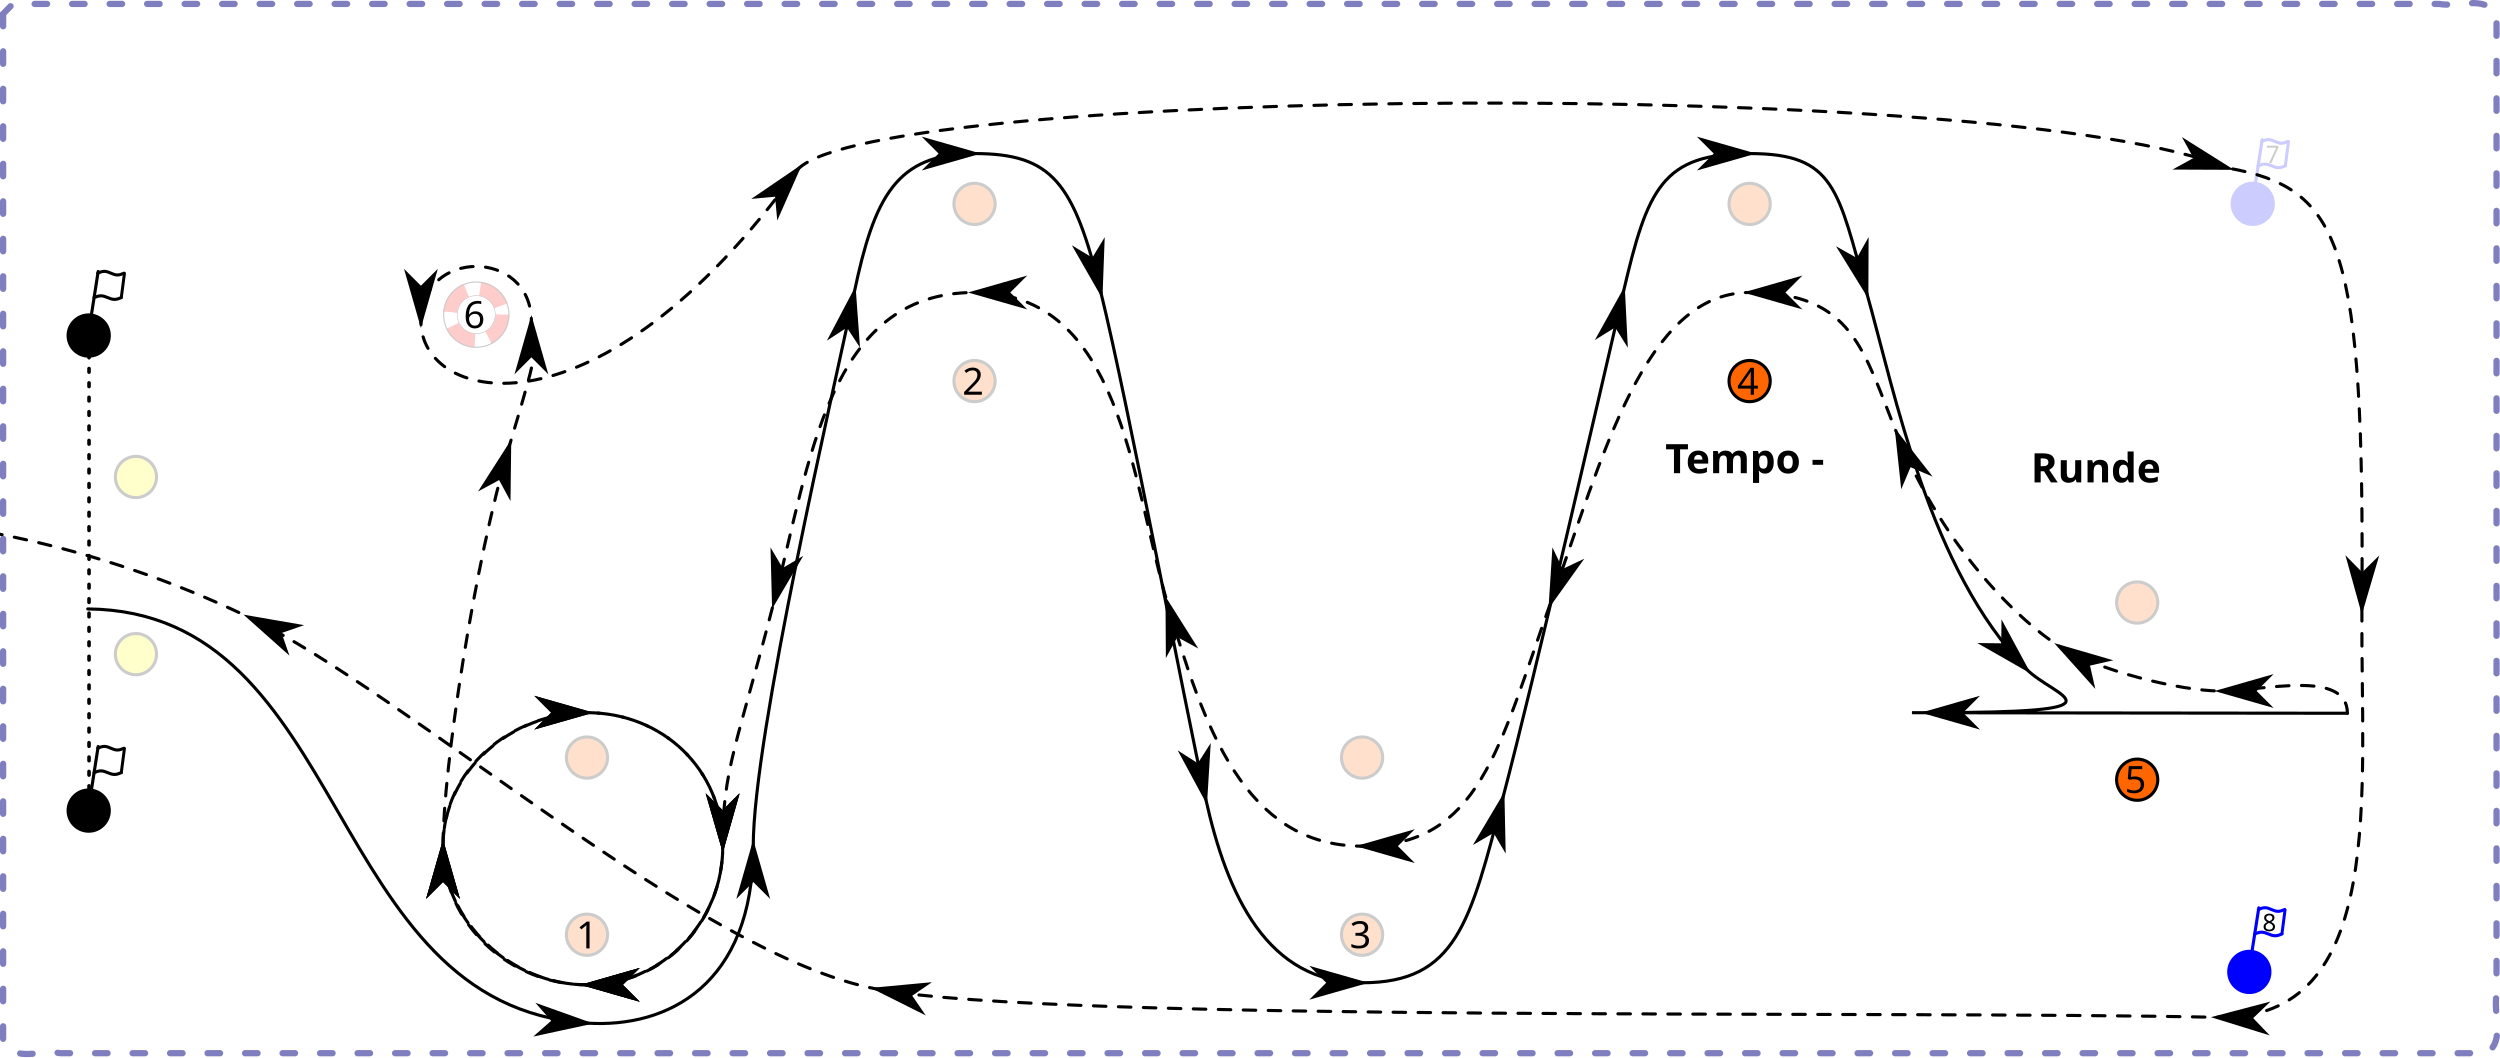
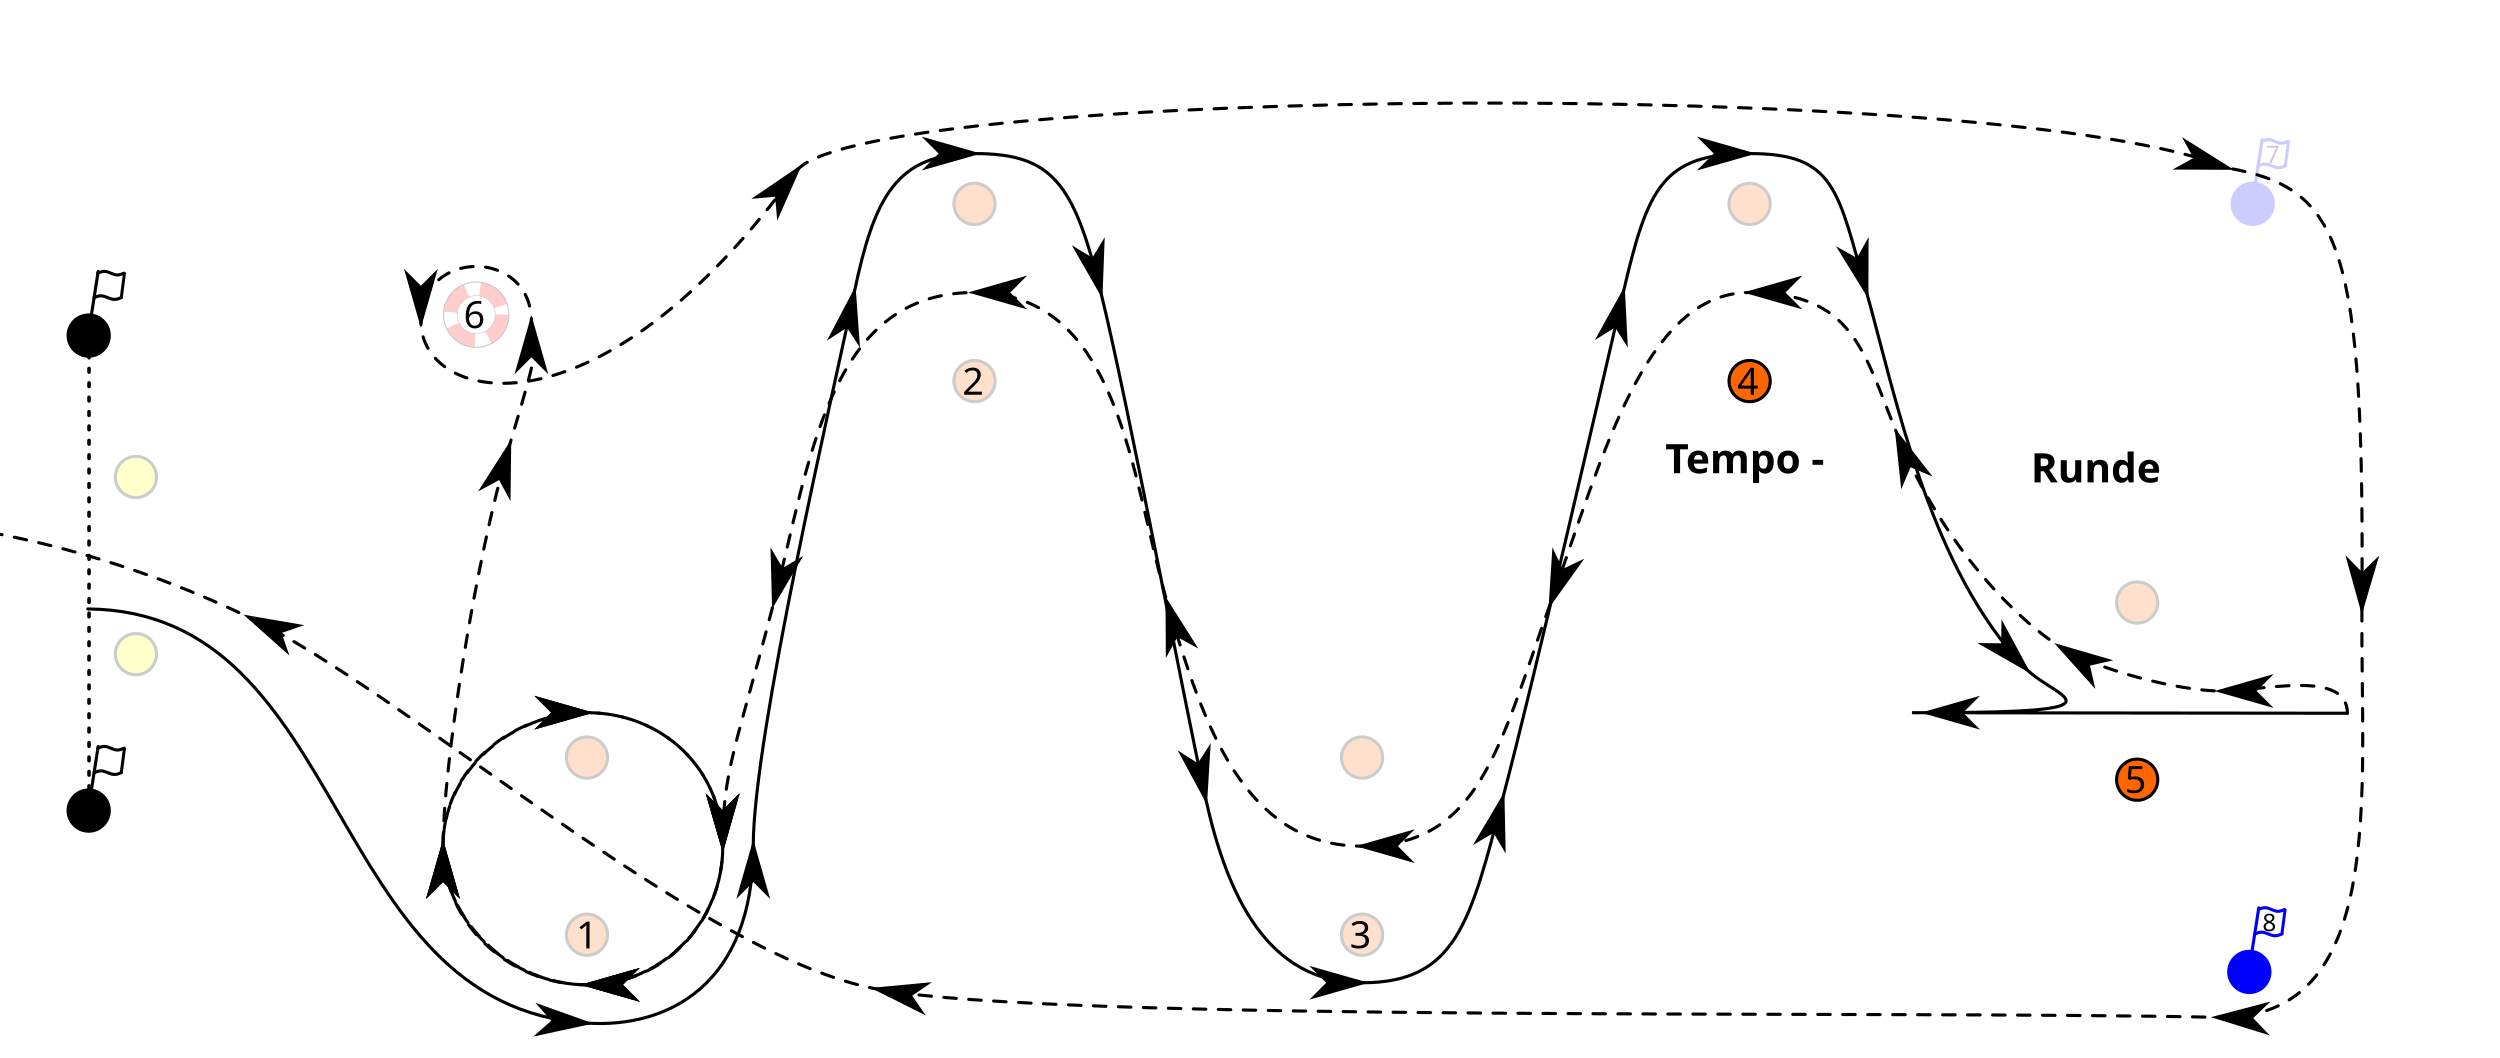
<svg xmlns="http://www.w3.org/2000/svg" version="1.0" id="svg3641" height="360.829" width="853.326" style="enable-background:new" xml:space="preserve">
  <defs id="arrows">
    <marker id="RazorWire" refX="0" refY="0" orient="auto" style="overflow:visible">
      <path id="path5527" style="fill:#34ff00;fill-opacity:1;fill-rule:evenodd;stroke:#34ff00;stroke-width:0.085pt;stroke-opacity:1" d="M 0.019,-0.632 V 0.595 L -6.621,2.568 H 9.113 L 2.979,0.595 V -0.632 L 9.166,-2.472 H -6.594 Z" />
    </marker>
    <marker orient="auto" refY="0" refX="0" id="Scissors" style="overflow:visible">
      <path id="schere" d="M 9.696,-3.847 C 8.661,-5.095 6.794,-5.052 5.4,-4.515 l -8.76,3.283 c -2.548,-1.394 -5.065,-0.995 -5.065,-1.673 0,-0.53 0.487,-0.414 0.414,-1.795 -0.07,-1.326 -1.454,-2.307 -2.763,-2.22 -1.309,-0.008 -2.666,0.995 -2.678,2.379 -0.098,1.393 1.074,2.688 2.461,2.779 1.624,0.242 4.499,-0.742 5.848,1.676 C -6.148,1.766 -7.931,1.771 -9.543,1.679 -10.882,1.602 -12.489,1.985 -13.128,3.301 c -0.617,1.261 -0.012,3.056 1.405,3.442 1.43,0.525 3.393,-0.138 3.733,-1.782 0.262,-1.267 -0.635,-1.862 -0.291,-2.322 0.26,-0.347 1.91,-0.146 4.85,-1.466 L 6.055,4.515 C 7.253,4.85 8.718,4.839 9.78,3.66 L -0.055,-0.057 Z M -9.832,-5.874 c 1.381,0.771 1.268,2.862 -0.167,3.268 -1.298,0.452 -2.956,-0.81 -2.542,-2.216 0.242,-1.154 1.764,-1.579 2.709,-1.052 z m 0.06,8.552 c 1.441,0.532 1.196,2.97 -0.269,3.298 -0.972,0.337 -2.361,-0.148 -2.459,-1.293 -0.189,-1.392 1.446,-2.65 2.728,-2.005 z" style="fill:#34ff00;fill-opacity:1;stroke:#34ff00;stroke-width:1.067;stroke-opacity:1" />
    </marker>
    <marker orient="auto" refY="0" refX="0" id="Legs" style="overflow:visible">
      <g id="g5494" transform="scale(-0.7)" style="fill:#34ff00;fill-opacity:1;stroke:#34ff00;stroke-opacity:1">
        <g id="g5496" transform="matrix(0,-1,-1,0,22.0892,22.73484)" style="fill:#34ff00;fill-opacity:1;stroke:#34ff00;stroke-opacity:1">
          <path id="path5498" d="m 22.636,22.054 c -7.371,5.036 -2.618,7.047 -6.23,14.339" style="fill:#34ff00;fill-opacity:1;fill-rule:evenodd;stroke:#34ff00;stroke-width:1.067pt;stroke-opacity:1" />
          <path id="path5500" d="m 22.825,21.918 c -1.451,8.904 3.772,9.355 4.805,14.747" style="fill:#34ff00;fill-opacity:1;fill-rule:evenodd;stroke:#34ff00;stroke-width:1.067pt;stroke-opacity:1" />
        </g>
        <path id="path5502" d="m -15.029,-7.181 -0.984,4.313 4.227,-1.305 z" style="fill:#34ff00;fill-opacity:1;fill-rule:evenodd;stroke:#34ff00;stroke-width:1.067pt;stroke-opacity:1" />
        <path id="path5504" d="m -16.23,4.861 1.999,3.946 2.418,-3.704 z" style="fill:#34ff00;fill-opacity:1;fill-rule:evenodd;stroke:#34ff00;stroke-width:1.067pt;stroke-opacity:1" />
      </g>
    </marker>
    <linearGradient id="linearGradient5477">
      <stop style="stop-color:#57e307;stop-opacity:1;" offset="0" id="stop5479" />
    </linearGradient>
    <marker style="overflow:visible" id="Arrow1Lend" refX="0" refY="0" orient="auto">
      <path style="fill-rule:evenodd;stroke:#000000;stroke-width:0.853pt;marker-start:none" d="M -10.667,0 -14.933,4.267 0,0 -14.933,-4.267 Z" id="path3104" />
    </marker>
    <marker style="overflow:visible" id="Arrow1Lstart" refX="0" refY="0" orient="auto">
      <path style="fill-rule:evenodd;stroke:#000000;stroke-width:0.853pt;marker-start:none" d="M 10.667,0 14.933,-4.267 0,0 14.933,4.267 Z" id="path3282" />
    </marker>
    <marker style="overflow:visible" id="Arrow1Lstart-7" refX="0" refY="0" orient="auto">
      <path style="fill-rule:evenodd;stroke:#000000;stroke-width:0.853pt;marker-start:none" d="M 10.667,0 14.933,-4.267 0,0 14.933,4.267 Z" id="path3282-4" />
    </marker>
    <marker style="overflow:visible" id="Arrow1Lend-6" refX="0" refY="0" orient="auto">
      <path style="fill-rule:evenodd;stroke:#000000;stroke-width:0.853pt;marker-start:none" d="M -10.667,0 -14.933,4.267 0,0 -14.933,-4.267 Z" id="path3104-0" />
    </marker>
  </defs>
  <g transform="translate(-215.4445,-435.3955)" style="display:inline" id="Parcours">
    <defs id="defs2076" />
    <g id="g1" />
    <g id="layer6" style="display:inline">
      <g transform="translate(18.94796,85.04597)" id="Zeitnahme" style="display:inline">
        <g id="g13156" transform="translate(-177.6378,-94.48819)">
          <path style="fill:#000000;fill-opacity:1;stroke:#000000;stroke-width:1.762" d="m 411.087,559.37 c 0,-3.685 -2.986,-6.678 -6.678,-6.678 -3.683,0 -6.678,2.987 -6.678,6.678 0,3.685 2.987,6.678 6.678,6.678 3.685,0 6.678,-2.987 6.678,-6.678 z" id="Zeit_oben" />
        </g>
        <g id="g13172" transform="translate(-177.6378,67.66194)">
          <path style="fill:#000000;fill-opacity:1;stroke:#000000;stroke-width:1.762" d="m 411.087,559.37 c 0,-3.685 -2.986,-6.678 -6.678,-6.678 -3.683,0 -6.678,2.987 -6.678,6.678 0,3.685 2.987,6.678 6.678,6.678 3.685,0 6.678,-2.987 6.678,-6.678 z" id="Zeit_unten" />
        </g>
        <path style="fill:none;stroke:#000000;stroke-width:1.228;stroke-linecap:round;stroke-linejoin:miter;stroke-miterlimit:4;stroke-dasharray:1.228, 3.684;stroke-dashoffset:0;stroke-opacity:1" d="m 226.886,466.315 c 0,23.379 0,46.759 0,70.138 0,19.991 0,67.885 0,87.271" id="path14169" />
      </g>
      <g transform="translate(113.4362,157.2769)" id="Tor1" opacity="0.2" style="display:inline;fill:#ff6600">
        <path style="fill:#ff6600;stroke:#000000;stroke-width:1.056" d="m 309.393,536.693 c 0,-3.883 -3.149,-7.032 -7.031,-7.032 -3.881,0 -7.031,3.148 -7.031,7.032 0,3.883 3.15,7.031 7.031,7.031 3.882,0 7.031,-3.147 7.031,-7.031 z" id="Tor1_innen" />
        <path style="fill:#ff6600;stroke:#000000;stroke-width:1.056" d="m 309.393,597.166 c 0,-3.883 -3.149,-7.032 -7.031,-7.032 -3.881,0 -7.031,3.148 -7.031,7.032 0,3.883 3.15,7.031 7.031,7.031 3.882,0 7.031,-3.147 7.031,-7.031 z" id="Tor1_aussen" />
      </g>
      <g transform="translate(226.8221,-31.69941)" id="Tor2" opacity="0.2" style="display:inline;fill:#ff6600">
        <path style="fill:#ff6600;stroke:#000000;stroke-width:1.056" d="m 328.291,536.693 c 0,-3.883 -3.149,-7.032 -7.031,-7.032 -3.881,0 -7.031,3.148 -7.031,7.032 0,3.883 3.15,7.031 7.031,7.031 3.882,0 7.031,-3.147 7.031,-7.031 z" id="Tor2_aussen" />
        <path style="fill:#ff6600;stroke:#000000;stroke-width:1.056" d="m 328.291,597.166 c 0,-3.883 -3.149,-7.032 -7.031,-7.032 -3.881,0 -7.031,3.148 -7.031,7.032 0,3.883 3.15,7.031 7.031,7.031 3.882,0 7.031,-3.147 7.031,-7.031 z" id="Tor2_innen" />
      </g>
      <g transform="translate(340.2078,157.2769)" id="Tor3" opacity="0.2" style="display:inline;fill:#ff6600">
        <path style="fill:#ff6600;stroke:#000000;stroke-width:1.056" d="m 347.189,536.693 c 0,-3.883 -3.149,-7.032 -7.031,-7.032 -3.881,0 -7.031,3.148 -7.031,7.032 0,3.883 3.15,7.031 7.031,7.031 3.882,0 7.031,-3.147 7.031,-7.031 z" id="Tor3_innen" />
        <path style="fill:#ff6600;stroke:#000000;stroke-width:1.056" d="m 347.189,597.166 c 0,-3.883 -3.149,-7.032 -7.031,-7.032 -3.881,0 -7.031,3.148 -7.031,7.032 0,3.883 3.15,7.031 7.031,7.031 3.882,0 7.031,-3.147 7.031,-7.031 z" id="Tor3_aussen" />
      </g>
      <g transform="translate(453.5935,-31.69941)" id="Tor4" style="display:inline;fill:#ff6600">
        <path style="fill:#ff6600;stroke:#000000;stroke-width:1.056" d="m 366.086,536.693 c 0,-3.883 -3.149,-7.032 -7.031,-7.032 -3.881,0 -7.031,3.148 -7.031,7.032 0,3.883 3.15,7.031 7.031,7.031 3.882,0 7.031,-3.147 7.031,-7.031 z" id="Tor4_aussen" opacity="0.2" />
        <path style="fill:#ff6600;stroke:#000000;stroke-width:1.056" d="m 366.086,597.166 c 0,-3.883 -3.149,-7.032 -7.031,-7.032 -3.881,0 -7.031,3.148 -7.031,7.032 0,3.883 3.15,7.031 7.031,7.031 3.882,0 7.031,-3.147 7.031,-7.031 z" id="Tor4_innen" />
      </g>
      <g transform="translate(566.9793,104.3635)" id="Tor5" style="display:inline;fill:#ff6600">
        <path style="fill:#ff6600;stroke:#000000;stroke-width:1.056" d="m 384.984,536.693 c 0,-3.883 -3.149,-7.032 -7.031,-7.032 -3.881,0 -7.031,3.148 -7.031,7.032 0,3.883 3.15,7.031 7.031,7.031 3.882,0 7.031,-3.147 7.031,-7.031 z" id="Tor5_oben" opacity="0.2" />
        <path style="fill:#ff6600;stroke:#000000;stroke-width:1.056" d="m 384.984,597.166 c 0,-3.883 -3.149,-7.032 -7.031,-7.032 -3.881,0 -7.031,3.148 -7.031,7.032 0,3.883 3.15,7.031 7.031,7.031 3.882,0 7.031,-3.147 7.031,-7.031 z" id="Tor5_unten" />
      </g>
      <g transform="translate(18.94796,138.3793)" id="Schikane" opacity="0.2" style="display:inline">
        <g style="fill:none" id="Ring">
          <ellipse id="path8826" style="fill:none;stroke:#ff0000;stroke-width:4.821;stroke-linecap:butt;stroke-linejoin:round;stroke-miterlimit:4;stroke-dasharray:9.643, 4.821;stroke-dashoffset:0;stroke-opacity:1" cx="359.055" cy="404.409" rx="8.928" ry="8.928" />
          <ellipse style="display:inline;fill:none;stroke:#000000;stroke-width:0.229;stroke-linecap:round;stroke-linejoin:round;stroke-miterlimit:4;stroke-dasharray:none;stroke-dashoffset:0;stroke-opacity:1" id="path3620" cx="359.055" cy="404.409" rx="6.5" ry="6.5" />
          <ellipse style="display:inline;fill:none;stroke:#000000;stroke-width:0.393;stroke-linecap:round;stroke-linejoin:round;stroke-miterlimit:4;stroke-dasharray:none;stroke-dashoffset:0;stroke-opacity:1" id="path2733" cx="359.055" cy="404.409" rx="11.142" ry="11.142" />
        </g>
      </g>
      <g transform="translate(-40.52031,61.51377)" id="StartZiel" style="display:inline">
        <path style="fill:#ffff00;stroke:#000000;stroke-width:1.056" d="m 309.393,536.693 c 0,-3.883 -3.149,-7.032 -7.031,-7.032 -3.881,0 -7.031,3.148 -7.031,7.032 0,3.883 3.15,7.031 7.031,7.031 3.882,0 7.031,-3.147 7.031,-7.031 z" id="StartZiel_oben" opacity="0.2" />
        <path style="fill:#ffff00;stroke:#000000;stroke-width:1.056" d="m 309.393,597.166 c 0,-3.883 -3.149,-7.032 -7.031,-7.032 -3.881,0 -7.031,3.148 -7.031,7.032 0,3.883 3.15,7.031 7.031,7.031 3.882,0 7.031,-3.147 7.031,-7.031 z" id="StartZiel_unten" opacity="0.2" />
      </g>
    </g>
  </g>
  <g transform="translate(-215.4445,-435.3955)" style="display:inline" id="ParcoursLabel">
    <defs id="defs2832" />
    <g id="g3113" style="display:inline">
      <text xml:space="preserve" style="font-style:normal;font-weight:normal;font-size:12.8px;line-height:0%;font-family:'Arial Black';display:inline;fill:#000000;fill-opacity:1;stroke:none;stroke-width:1.067" x="373.691" y="547.37" id="Nummer_Schikane">
        <tspan id="tspan3032" x="373.691" y="547.37" style="font-size:12.8px;line-height:1.25;stroke-width:1.067">6</tspan>
      </text>
      <text xml:space="preserve" style="font-style:normal;font-weight:normal;font-size:12.8px;line-height:0%;font-family:'Arial Black';display:inline;fill:#000000;fill-opacity:1;stroke:none;stroke-width:1.067" x="412.13" y="759.102" id="Nummer_Tor1">
        <tspan id="tspan3036" x="412.13" y="759.102" style="font-size:12.8px;line-height:1.25;stroke-width:1.067">1</tspan>
      </text>
      <text xml:space="preserve" style="font-style:normal;font-weight:normal;font-size:12.8px;line-height:0%;font-family:'Arial Black';display:inline;fill:#000000;fill-opacity:1;stroke:none;stroke-width:1.067" x="808.383" y="570.125" id="Nummer_Tor4">
        <tspan id="tspan3040" x="808.383" y="570.125" style="font-size:12.8px;line-height:1.25;stroke-width:1.067">4</tspan>
      </text>
      <text xml:space="preserve" style="font-style:normal;font-weight:normal;font-size:12.8px;line-height:0%;font-family:'Arial Black';display:inline;fill:#000000;fill-opacity:1;stroke:none;stroke-width:1.067" x="940.704" y="706.032" id="Nummer_Tor5">
        <tspan id="tspan3044" x="940.704" y="706.032" style="font-size:12.8px;line-height:1.25;stroke-width:1.067">5</tspan>
      </text>
      <text xml:space="preserve" style="font-style:normal;font-weight:normal;font-size:12.8px;line-height:0%;font-family:'Arial Black';display:inline;fill:#000000;fill-opacity:1;stroke:none;stroke-width:1.067" x="676.131" y="759.024" id="Nummer_Tor3">
        <tspan id="tspan3048" x="676.131" y="759.024" style="font-size:12.8px;line-height:1.25;stroke-width:1.067">3</tspan>
      </text>
      <g transform="translate(579.9631,-35.51099)" id="Speedboje_oben" opacity="0.2" style="display:inline">
        <path id="path3052" d="m 411.087,540.472 c 0,-3.685 -2.986,-6.678 -6.678,-6.678 -3.683,0 -6.678,2.987 -6.678,6.678 0,3.685 2.987,6.678 6.678,6.678 3.685,0 6.678,-2.987 6.678,-6.678 z" style="fill:#0000ff;fill-opacity:1;stroke:#0000ff;stroke-width:1.762" />
        <g style="stroke:#0000ff" id="g3062">
          <path id="path3054" d="m 407.511,519.18 c 0.372,-0.161 0.745,-0.325 1.117,-0.438 0.372,-0.114 0.744,-0.181 1.117,-0.181 0.372,0 0.744,0.063 1.117,0.181 0.372,0.113 0.744,0.273 1.116,0.438 0.369,0.16 0.745,0.321 1.117,0.434 0.369,0.114 0.745,0.181 1.117,0.181 0.368,0 0.745,-0.064 1.117,-0.181 0.368,-0.113 0.744,-0.274 1.117,-0.434" style="fill:none;stroke:#0000ff;stroke-width:1.052;stroke-linecap:round;stroke-linejoin:round" />
          <path id="path3056" d="m 407.643,518.601 -2.7,17.3 v 0.258 0" style="fill:none;stroke:#0000ff;stroke-width:1.067;stroke-linecap:round;stroke-linejoin:round" />
          <path id="path3058" d="m 406.246,527.522 c 0.384,-0.158 0.775,-0.317 1.163,-0.429 0.383,-0.113 0.775,-0.179 1.163,-0.179 0.383,0 0.774,0.062 1.163,0.179 0.387,0.112 0.774,0.271 1.163,0.429 0.387,0.159 0.774,0.317 1.162,0.433 0.388,0.109 0.775,0.175 1.163,0.175 0.388,0 0.775,-0.062 1.163,-0.175 0.387,-0.112 0.775,-0.271 1.163,-0.433" style="fill:none;stroke:#0000ff;stroke-width:1.067;stroke-linecap:round;stroke-linejoin:round" />
          <path id="path3060" d="m 416.604,519.31 -1.039,7.969 v 0.12 0" style="fill:none;stroke:#0000ff;stroke-width:1.024;stroke-linecap:round" />
        </g>
        <text xml:space="preserve" style="font-style:normal;font-weight:normal;font-size:12.8px;line-height:0%;font-family:'Arial Black';fill:#000000;fill-opacity:1;stroke:none;stroke-width:1.067" x="408.873" y="526.543" id="Nummer_Speedboje_oben">
          <tspan id="tspan3064" x="408.873" y="526.543" style="font-size:8.242px;line-height:1.25;stroke-width:1.067">7</tspan>
        </text>
      </g>
      <text xml:space="preserve" style="font-style:normal;font-weight:normal;font-size:12.8px;line-height:0%;font-family:'Arial Black';display:inline;fill:#000000;fill-opacity:1;stroke:none;stroke-width:1.067" x="543.926" y="570.125" id="Nummer_Tor2">
        <tspan id="tspan3088" x="543.926" y="570.125" style="font-size:12.8px;line-height:1.25;stroke-width:1.067">2</tspan>
      </text>
      <g id="Zeit_oben_Flagge">
        <path id="path3092" d="m 248.821,528.636 c 0.372,-0.161 0.745,-0.325 1.117,-0.438 0.372,-0.114 0.744,-0.181 1.117,-0.181 0.372,0 0.744,0.063 1.117,0.181 0.372,0.113 0.744,0.273 1.116,0.438 0.369,0.16 0.745,0.321 1.117,0.434 0.369,0.114 0.745,0.181 1.117,0.181 0.368,0 0.745,-0.064 1.117,-0.181 0.368,-0.113 0.744,-0.274 1.117,-0.434" style="display:inline;fill:none;stroke:#000000;stroke-width:1.052;stroke-linecap:round;stroke-linejoin:round" />
        <path id="path3094" d="m 248.953,528.057 -2.7,17.3 v 0.258 0" style="display:inline;fill:none;stroke:#000000;stroke-width:1.067;stroke-linecap:round;stroke-linejoin:round" />
        <path id="path3096" d="m 247.556,536.977 c 0.384,-0.158 0.775,-0.317 1.163,-0.429 0.383,-0.113 0.775,-0.179 1.163,-0.179 0.383,0 0.774,0.062 1.163,0.179 0.387,0.112 0.774,0.271 1.163,0.429 0.387,0.159 0.774,0.317 1.162,0.433 0.388,0.109 0.775,0.175 1.163,0.175 0.388,0 0.775,-0.062 1.163,-0.175 0.387,-0.112 0.775,-0.271 1.163,-0.433" style="display:inline;fill:none;stroke:#000000;stroke-width:1.067;stroke-linecap:round;stroke-linejoin:round" />
        <path id="path3098" d="m 257.914,528.766 -1.039,7.969 v 0.12 0" style="display:inline;fill:none;stroke:#000000;stroke-width:1.024;stroke-linecap:round" />
      </g>
      <g id="Zeit_unten_Flagge">
        <path id="path3102" d="m 248.821,690.786 c 0.372,-0.161 0.745,-0.325 1.117,-0.438 0.372,-0.114 0.744,-0.181 1.117,-0.181 0.372,0 0.744,0.063 1.117,0.181 0.372,0.113 0.744,0.273 1.116,0.438 0.369,0.16 0.745,0.321 1.117,0.434 0.369,0.114 0.745,0.181 1.117,0.181 0.368,0 0.745,-0.064 1.117,-0.181 0.368,-0.113 0.744,-0.274 1.117,-0.434" style="display:inline;fill:none;stroke:#000000;stroke-width:1.052;stroke-linecap:round;stroke-linejoin:round" />
        <path id="path3105" d="m 248.953,690.207 -2.7,17.3 v 0.258 0" style="display:inline;fill:none;stroke:#000000;stroke-width:1.067;stroke-linecap:round;stroke-linejoin:round" />
        <path id="path3107" d="m 247.556,699.127 c 0.384,-0.158 0.775,-0.317 1.163,-0.429 0.383,-0.113 0.775,-0.179 1.163,-0.179 0.383,0 0.774,0.062 1.163,0.179 0.387,0.112 0.774,0.271 1.163,0.429 0.387,0.159 0.774,0.317 1.162,0.433 0.388,0.109 0.775,0.175 1.163,0.175 0.388,0 0.775,-0.062 1.163,-0.175 0.387,-0.112 0.775,-0.271 1.163,-0.433" style="display:inline;fill:none;stroke:#000000;stroke-width:1.067;stroke-linecap:round;stroke-linejoin:round" />
        <path id="path3109" d="m 257.914,690.916 -1.039,7.969 v 0.12 0" style="display:inline;fill:none;stroke:#000000;stroke-width:1.024;stroke-linecap:round" />
      </g>
    </g>
  </g>
  <g transform="translate(363.3543,-208.7303)" id="Speedboje_unten" style="display:inline;enable-background:new">
    <path id="path2174" d="m 411.087,540.472 c 0,-3.685 -2.986,-6.678 -6.678,-6.678 -3.683,0 -6.678,2.987 -6.678,6.678 0,3.685 2.987,6.678 6.678,6.678 3.685,0 6.678,-2.987 6.678,-6.678 z" style="fill:#0000ff;fill-opacity:1;stroke:#0000ff;stroke-width:1.762" />
    <g style="fill:none;stroke:#0000ff" id="g2184">
      <path id="path2176" d="m 407.511,519.18 c 0.372,-0.161 0.745,-0.325 1.117,-0.438 0.372,-0.114 0.744,-0.181 1.117,-0.181 0.372,0 0.744,0.063 1.117,0.181 0.372,0.113 0.744,0.273 1.116,0.438 0.369,0.16 0.745,0.321 1.117,0.434 0.369,0.114 0.745,0.181 1.117,0.181 0.368,0 0.745,-0.064 1.117,-0.181 0.368,-0.113 0.744,-0.274 1.117,-0.434" style="fill:none;stroke:#0000ff;stroke-width:1.052;stroke-linecap:round;stroke-linejoin:round" />
      <path id="path2178" d="m 407.643,518.601 -2.7,17.3 v 0.258 0" style="fill:none;stroke:#0000ff;stroke-width:1.067;stroke-linecap:round;stroke-linejoin:round" />
      <path id="path2180" d="m 406.246,527.522 c 0.384,-0.158 0.775,-0.317 1.163,-0.429 0.383,-0.113 0.775,-0.179 1.163,-0.179 0.383,0 0.774,0.062 1.163,0.179 0.387,0.112 0.774,0.271 1.163,0.429 0.387,0.159 0.774,0.317 1.162,0.433 0.388,0.109 0.775,0.175 1.163,0.175 0.388,0 0.775,-0.062 1.163,-0.175 0.387,-0.112 0.775,-0.271 1.163,-0.433" style="fill:none;stroke:#0000ff;stroke-width:1.067;stroke-linecap:round;stroke-linejoin:round" />
      <path id="path2182" d="m 416.604,519.31 -1.039,7.969 v 0.12 0" style="fill:none;stroke:#0000ff;stroke-width:1.024;stroke-linecap:round" />
    </g>
    <text xml:space="preserve" style="font-style:normal;font-weight:normal;font-size:12.8px;line-height:0%;font-family:'Arial Black';fill:#000000;fill-opacity:1;stroke:none;stroke-width:1.067" x="408.873" y="526.543" id="Nummer_Speedboje_unten">
      <tspan id="tspan2186" x="408.873" y="526.543" style="font-size:8.242px;line-height:1.25;stroke-width:1.067">8</tspan>
    </text>
  </g>
  <g transform="translate(-215.4445,-435.3955)" style="display:inline" id="Klasse7_rc1">
    <path id="path283" d="m 169.627,612.629 c 24.841,0 76.611,7.311 130.916,33.523 54.305,26.212 153.082,115.392 214.258,126.852 61.175,11.46 344.715,7.203 457.502,9.635 58.227,1.256 48.857,-76.649 49.331,-139.684 0.934,-124.03 -6.726,-143.298 -45.752,-150.207 -76.323,-31.367 -460.993,-27.835 -488.056,0.398 -68.294,94.744 -128.713,79.877 -128.713,52.004 0,-25.079 37.712,-25.079 37.712,0 0,15.274 4.503,2.236 -7.509,42.396 -12.012,40.159 -22.661,110.333 -22.663,136.631 -0.002,25.87 23.429,47.369 49.146,47.369 25.717,0 46.349,-21 46.349,-47.333 0,-26.333 -20.632,-45.56 -46.349,-45.56 -25.717,0 -49.143,19.227 -49.143,45.525 0,26.298 23.427,47.369 49.143,47.369 25.717,0 46.511,-21.463 46.349,-47.369 -0.162,-25.905 4.927,-34.694 17.386,-83.061 12.459,-48.205 18.565,-105.888 68.518,-105.888 49.951,0 53.474,63.607 65.829,105.888 12.355,42.281 26.346,83.093 66.486,83.093 40.14,0 46.62,-33.374 64.356,-83.093 17.568,-49.246 32.096,-105.888 67.927,-105.888 35.298,0 38.862,19.997 50.33,48.31 16.312,40.274 42.763,64.531 55.497,72.541 12.734,8.01 40.856,15.184 55.013,15.184 13.99,0 43.19,-7.596 43.19,7.587" style="display:inline;fill:none;stroke:#000000;stroke-width:1.066;stroke-linecap:round;stroke-linejoin:round;stroke-miterlimit:4;stroke-dasharray:4.263, 4.263;stroke-dashoffset:0;stroke-opacity:1;marker-start:none;marker-mid:url(#Arrow1Lstart);marker-end:none" />
    <path id="path285" d="m 1016.681,678.851 c 0,0 -181.32,-0.198 -143.404,-0.198 71.653,0 43.372,-5.128 33.803,-14.92 -33.088,-33.861 -44.668,-93.599 -54.502,-128.504 -9.872,-35.04 -10.65,-47.416 -39.929,-47.416 -29.812,0 -34.872,11.88 -43.129,47.416 -8.23,35.422 -29.987,130.291 -41.14,172.64 -11.118,42.214 -15.723,62.976 -48.015,62.976 -32.292,0 -46.073,-29.711 -53.419,-62.976 -7.37,-33.373 -26.464,-134.966 -35.736,-172.64 -9.241,-37.547 -16.614,-47.416 -43.159,-47.416 -26.543,-0.002 -34.159,14.604 -41.026,47.416 -6.867,32.812 -34.478,151.155 -34.478,188.984 0,47.333 -29.181,62.188 -56.749,60.4 -90.351,-5.86 -80.168,-140.501 -170.394,-141.372" style="display:inline;fill:none;stroke:#000000;stroke-width:1.067;stroke-linecap:round;stroke-linejoin:round;stroke-miterlimit:4;stroke-dashoffset:0;stroke-opacity:1;marker-start:none;marker-mid:url(#Arrow1Lstart);marker-end:none" />
    <path id="path287" d="m 462.148,724.213 c 0,-26.333 -20.632,-45.56 -46.349,-45.56 -25.717,0 -49.143,19.827 -49.143,45.56 0,26.47 22.661,47.333 49.143,47.333 26.47,0 46.349,-21.463 46.349,-47.333 z" style="display:inline;fill:none;stroke:#000000;stroke-width:1.067;stroke-linecap:round;stroke-linejoin:round;stroke-miterlimit:4;stroke-dasharray:4.267, 4.267;stroke-dashoffset:3.8;stroke-opacity:1;marker-start:none;marker-mid:url(#Arrow1Lstart);marker-end:none" />
    <text id="text289" y="876.114" x="243.389" style="font-style:normal;font-weight:normal;font-size:12.8px;line-height:0%;font-family:Verdana;display:inline;fill:#e6e6e6;fill-opacity:1;stroke:none;stroke-width:1.067" xml:space="preserve">
      <tspan id="tspan291" y="876.114" x="243.389" style="font-size:19.2px;line-height:1.25;stroke-width:1.067">Ablegen - Startlinie - in den Parcours, d.h. außen um die Tore 1 - 2 - 3 - 4 -</tspan>
      <tspan id="tspan293" y="900.114" x="243.389" style="font-size:19.2px;line-height:1.25;stroke-width:1.067">rückwärts durch das Tor 5 - vorwärts wieder in den Parcours, d.h. durch die Tore</tspan>
      <tspan id="tspan295" y="924.114" x="243.389" style="font-size:19.2px;line-height:1.25;stroke-width:1.067">4 - 3 - 2 - schnelle Umkreisung des Tores 1 (das Tor 1 bleibt an der Steuerbordseite!) -</tspan>
      <tspan id="tspan298" y="948.114" x="243.389" style="font-size:19.2px;line-height:1.25;stroke-width:1.067">Schikane an der Tonne 6 - Temporunde: <tspan id="tspan300" style="font-weight:bold;font-size:19.2px;fill:#e6e6e6;stroke-width:1.067">außen</tspan> an den Toren 2 und 4, um die</tspan>
      <tspan id="tspan302" y="972.114" x="243.389" style="font-size:19.2px;line-height:1.25;stroke-width:1.067">Tonne 7, <tspan id="tspan304" style="font-weight:bold;font-size:19.2px;fill:#e6e6e6;stroke-width:1.067">innen</tspan> an den Toren 4 und 2 vorbei - Ziellinie - anlegen.</tspan>
    </text>
    <g transform="translate(18.94796,138.3793)" id="g306">
      <text xml:space="preserve" style="font-style:normal;font-weight:bold;font-size:12.8px;line-height:0%;font-family:Verdana;fill:#000000;fill-opacity:1;stroke:none;stroke-width:1.067" x="764.899" y="458.537" id="text308">
        <tspan id="tspan310" x="764.899" y="458.537" style="font-size:13.867px;line-height:1.25;stroke-width:1.067">Tempo -</tspan>
      </text>
      <text xml:space="preserve" style="font-style:normal;font-weight:bold;font-size:12.8px;line-height:0%;font-family:Verdana;fill:#000000;fill-opacity:1;stroke:none;stroke-width:1.067" x="889.699" y="461.668" id="text312">
        <tspan id="tspan314" x="889.699" y="461.668" style="font-size:13.867px;line-height:1.25;stroke-width:1.067">Runde</tspan>
      </text>
    </g>
    <text id="text316" y="328.002" x="595.582" style="font-style:normal;font-weight:normal;font-size:12.8px;line-height:0%;font-family:Verdana;text-align:center;text-anchor:middle;display:inline;fill:#000000;fill-opacity:1;stroke:none;stroke-width:1.067" xml:space="preserve">
      <tspan style="font-weight:bold;font-size:38.4px;line-height:1.25;text-align:center;text-anchor:middle;stroke-width:1.067" y="328.002" x="595.582" id="tspan318">DMYV-Jugend</tspan>
      <tspan id="tspan320" style="font-weight:bold;font-size:38.4px;line-height:1.25;text-align:center;text-anchor:middle;stroke-width:1.067" y="376.002" x="595.582">Motorboot-Slalom</tspan>
      <tspan style="font-weight:bold;font-size:38.4px;line-height:1.25;text-align:center;text-anchor:middle;stroke-width:1.067" id="tspan322" y="424.002" x="595.582">Klasse 7 rc1</tspan>
    </text>
  </g>
  <g id="Export_Area" style="display:inline;opacity:1" transform="translate(-180.8124,-194.4877)">
-     <path style="display:inline;opacity:0.5;fill:none;fill-opacity:1;fill-rule:nonzero;stroke:#000080;stroke-width:2.133;stroke-linecap:round;stroke-linejoin:miter;stroke-miterlimit:4;stroke-dasharray:4.267, 8.533;stroke-dashoffset:0;stroke-opacity:1" d="m 181.879,199.201 c 0,117.134 0,234.268 0,351.402 4.38,6.419 13.104,2.145 19.592,3.374 276.059,0 552.117,0 828.176,0 6.295,-4.466 2.103,-13.361 3.309,-19.977 0,-111.6 0,-223.2 0,-334.8 -4.38,-6.419 -13.104,-2.145 -19.592,-3.374 -276.059,0 -552.117,0 -828.176,0 -1.103,1.125 -2.206,2.25 -3.309,3.374 z" id="rect4816" />
    <g id="g2" />
    <g id="g3" />
  </g>
</svg>
